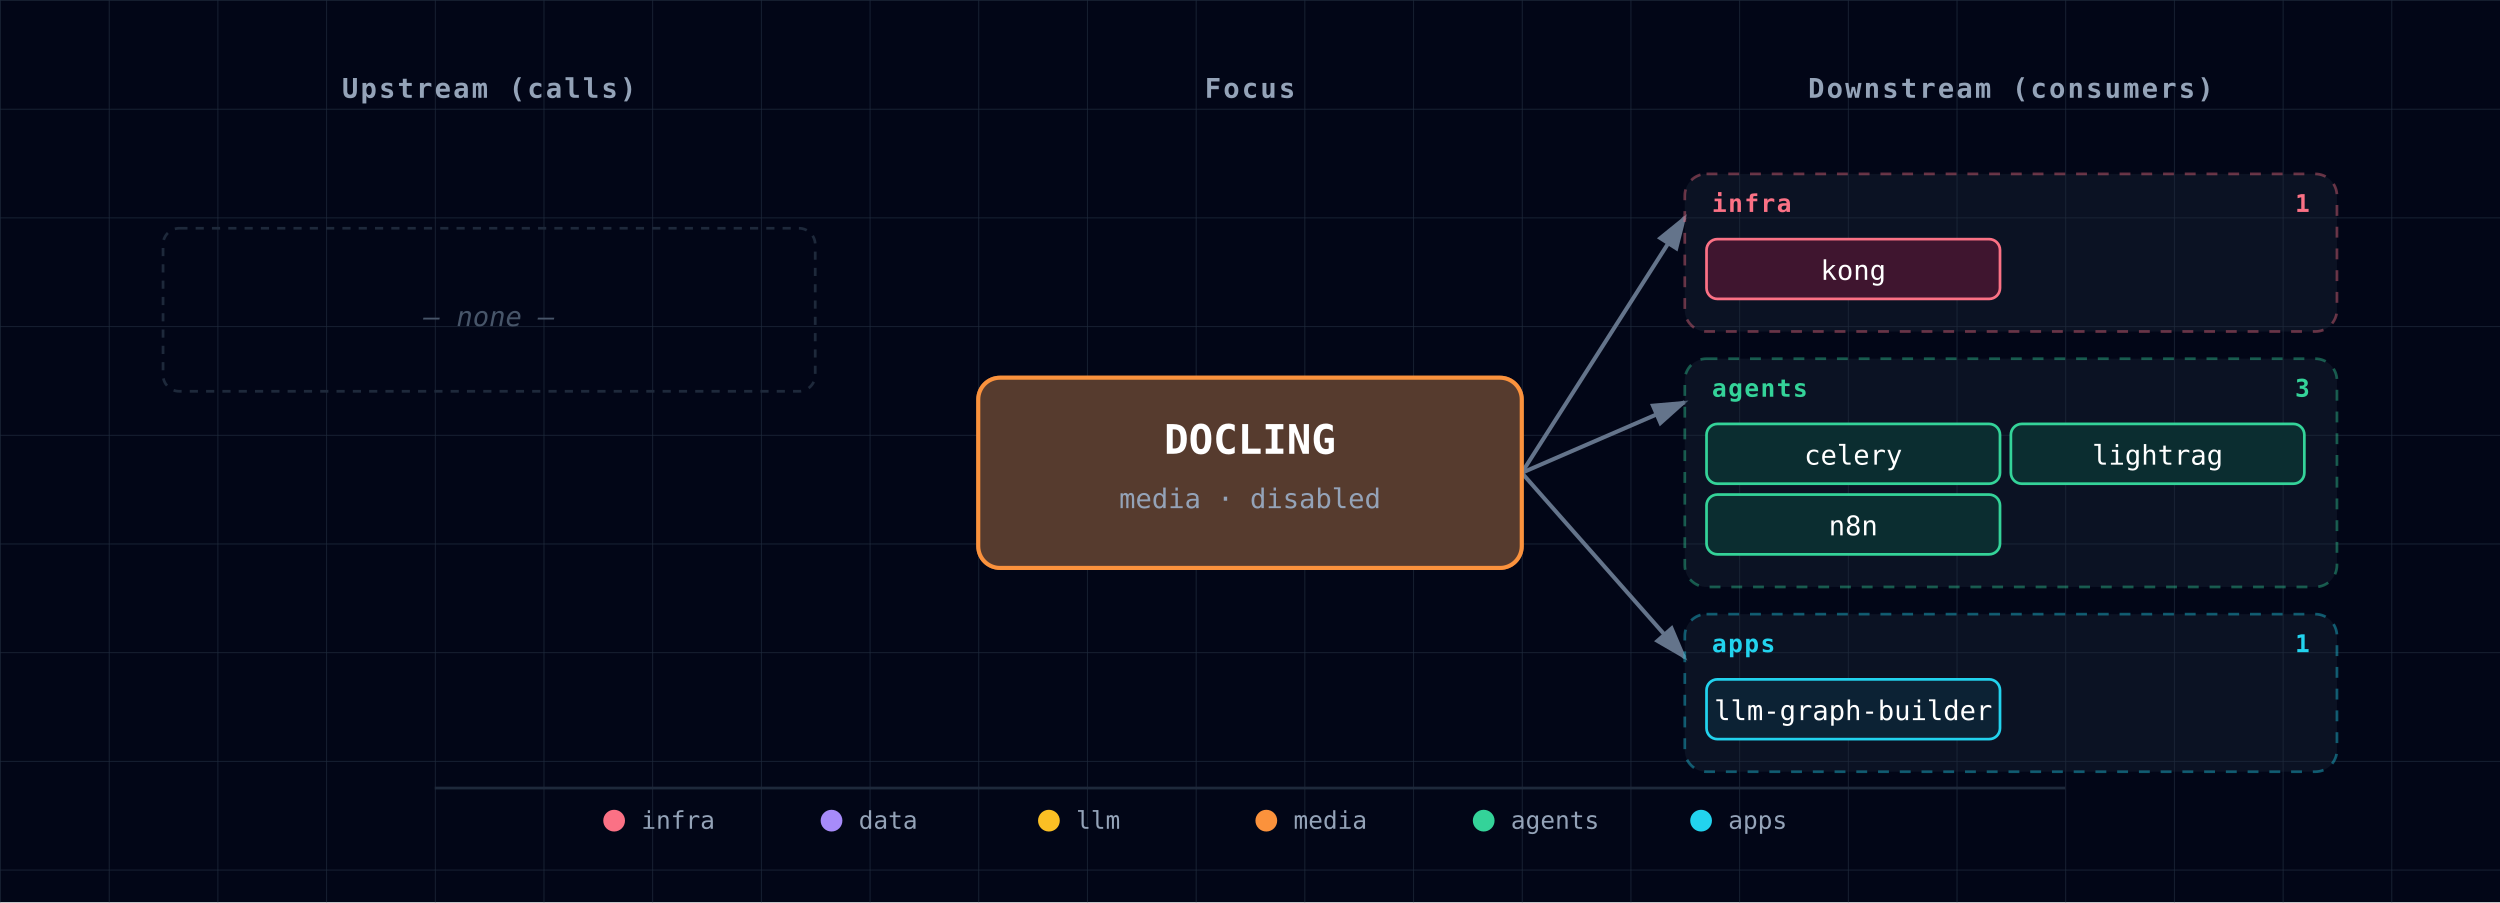
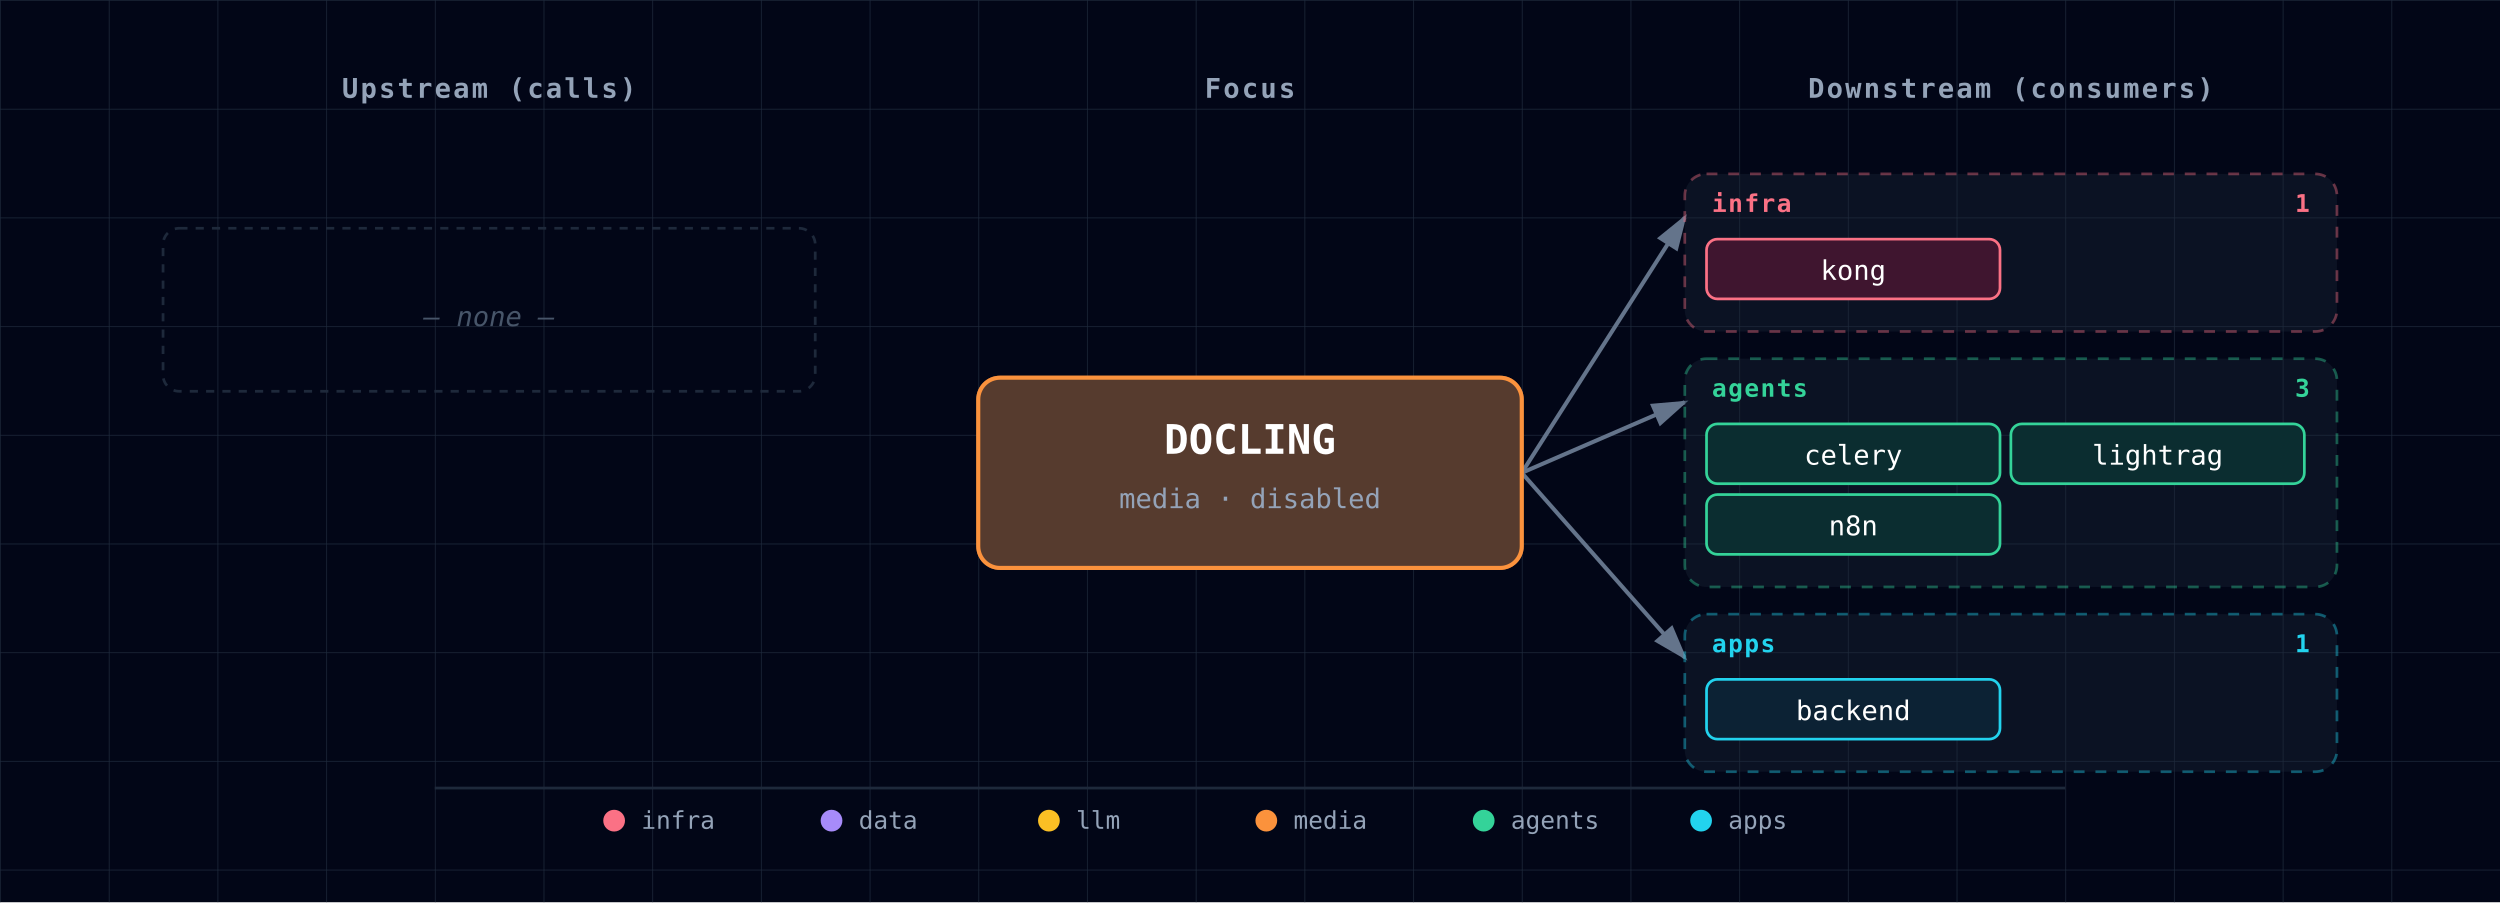
<svg xmlns="http://www.w3.org/2000/svg" viewBox="0 0 920 332" font-family="'JetBrains Mono', 'Fira Code', Menlo, Consolas, monospace">
  <defs>
    <pattern id="grid" width="40" height="40" patternUnits="userSpaceOnUse">
      <path d="M 40 0 L 0 0 0 40" fill="none" stroke="#1e293b" stroke-width="0.5" />
    </pattern>
    <marker id="arrowhead" markerWidth="9" markerHeight="6" refX="8" refY="3" orient="auto">
      <polygon points="0 0, 9 3, 0 6" fill="#64748b" />
    </marker>
    <filter id="focus-glow" x="-50%" y="-50%" width="200%" height="200%">
      <feGaussianBlur in="SourceAlpha" stdDeviation="6" />
      <feFlood flood-color="#fb923c" flood-opacity="0.6" />
      <feComposite in2="SourceAlpha" operator="in" />
      <feMerge>
        <feMergeNode />
        <feMergeNode in="SourceGraphic" />
      </feMerge>
    </filter>
  </defs>
  <rect width="920" height="332" fill="#020617" />
  <rect width="920" height="332" fill="url(#grid)" />
  <text x="180" y="36" fill="#94a3b8" font-size="10" font-weight="600" text-anchor="middle" letter-spacing="0.08em">Upstream (calls)</text>
  <text x="460" y="36" fill="#94a3b8" font-size="10" font-weight="600" text-anchor="middle" letter-spacing="0.08em">Focus</text>
  <text x="740" y="36" fill="#94a3b8" font-size="10" font-weight="600" text-anchor="middle" letter-spacing="0.08em">Downstream (consumers)</text>
  <line x1="560" y1="174" x2="620" y2="80" stroke="#64748b" stroke-width="1.5" marker-end="url(#arrowhead)" />
  <line x1="560" y1="174" x2="620" y2="148" stroke="#64748b" stroke-width="1.5" marker-end="url(#arrowhead)" />
  <line x1="560" y1="174" x2="620" y2="242" stroke="#64748b" stroke-width="1.5" marker-end="url(#arrowhead)" />
  <g>
    <rect x="60" y="84" width="240" height="60" rx="6" fill="none" stroke="#1e293b" stroke-width="1" stroke-dasharray="3,3" />
    <text x="180" y="120" fill="#475569" font-size="10" font-style="italic" text-anchor="middle">— none —</text>
  </g>
  <g>
    <g class="cluster">
      <rect x="620" y="64" width="240" height="58" rx="8" fill="rgba(30,41,59,0.35)" stroke="#fb7185" stroke-width="1" stroke-dasharray="4,4" stroke-opacity="0.4" />
      <text x="630" y="78" fill="#fb7185" font-size="9" font-weight="700" text-anchor="start" style="letter-spacing:0.06em;text-transform:uppercase;">infra</text>
      <text x="850" y="78" fill="#fb7185" font-size="9" font-weight="600" text-anchor="end">1</text>
    </g>
    <g>
      <rect x="628" y="88" width="108" height="22" rx="4" fill="#0f172a" />
      <rect x="628" y="88" width="108" height="22" rx="4" fill="rgba(136, 19, 55, 0.4)" stroke="#fb7185" stroke-width="1" />
      <text x="682" y="103" fill="white" font-size="10" text-anchor="middle">kong</text>
    </g>
    <g class="cluster">
      <rect x="620" y="132" width="240" height="84" rx="8" fill="rgba(30,41,59,0.35)" stroke="#34d399" stroke-width="1" stroke-dasharray="4,4" stroke-opacity="0.4" />
      <text x="630" y="146" fill="#34d399" font-size="9" font-weight="700" text-anchor="start" style="letter-spacing:0.06em;text-transform:uppercase;">agents</text>
      <text x="850" y="146" fill="#34d399" font-size="9" font-weight="600" text-anchor="end">3</text>
    </g>
    <g>
      <rect x="628" y="156" width="108" height="22" rx="4" fill="#0f172a" />
      <rect x="628" y="156" width="108" height="22" rx="4" fill="rgba(6, 78, 59, 0.4)" stroke="#34d399" stroke-width="1" />
      <text x="682" y="171" fill="white" font-size="10" text-anchor="middle">celery</text>
    </g>
    <g>
      <rect x="740" y="156" width="108" height="22" rx="4" fill="#0f172a" />
      <rect x="740" y="156" width="108" height="22" rx="4" fill="rgba(6, 78, 59, 0.4)" stroke="#34d399" stroke-width="1" />
      <text x="794" y="171" fill="white" font-size="10" text-anchor="middle">lightrag</text>
    </g>
    <g>
      <rect x="628" y="182" width="108" height="22" rx="4" fill="#0f172a" />
      <rect x="628" y="182" width="108" height="22" rx="4" fill="rgba(6, 78, 59, 0.4)" stroke="#34d399" stroke-width="1" />
      <text x="682" y="197" fill="white" font-size="10" text-anchor="middle">n8n</text>
    </g>
    <g class="cluster">
      <rect x="620" y="226" width="240" height="58" rx="8" fill="rgba(30,41,59,0.35)" stroke="#22d3ee" stroke-width="1" stroke-dasharray="4,4" stroke-opacity="0.4" />
      <text x="630" y="240" fill="#22d3ee" font-size="9" font-weight="700" text-anchor="start" style="letter-spacing:0.06em;text-transform:uppercase;">apps</text>
      <text x="850" y="240" fill="#22d3ee" font-size="9" font-weight="600" text-anchor="end">1</text>
    </g>
    <g>
      <rect x="628" y="250" width="108" height="22" rx="4" fill="#0f172a" />
      <rect x="628" y="250" width="108" height="22" rx="4" fill="rgba(8, 51, 68, 0.4)" stroke="#22d3ee" stroke-width="1" />
-       <text x="682" y="265" fill="white" font-size="10" text-anchor="middle">llm-graph-builder</text>
+       <text x="682" y="265" fill="white" font-size="10" text-anchor="middle">backend</text>
    </g>
  </g>
  <g class="focus" filter="url(#focus-glow)">
    <rect x="360" y="139" width="200" height="70" rx="8" fill="#0f172a" />
    <rect x="360" y="139" width="200" height="70" rx="8" fill="rgba(251, 146, 60, 0.3)" stroke="#fb923c" stroke-width="1.5" />
    <text x="460" y="167" fill="white" font-size="15" font-weight="700" text-anchor="middle">DOCLING</text>
    <text x="460" y="187" fill="#94a3b8" font-size="10" text-anchor="middle">media · disabled</text>
  </g>
  <g class="legend">
    <line x1="160" y1="290" x2="760" y2="290" stroke="#1e293b" stroke-width="1" />
    <circle cx="226" cy="302" r="4" fill="#fb7185" />
    <text x="236" y="305" fill="#94a3b8" font-size="9" font-weight="400" text-anchor="start">infra</text>
    <circle cx="306" cy="302" r="4" fill="#a78bfa" />
    <text x="316" y="305" fill="#94a3b8" font-size="9" font-weight="400" text-anchor="start">data</text>
    <circle cx="386" cy="302" r="4" fill="#fbbf24" />
    <text x="396" y="305" fill="#94a3b8" font-size="9" font-weight="400" text-anchor="start">llm</text>
    <circle cx="466" cy="302" r="4" fill="#fb923c" />
    <text x="476" y="305" fill="#94a3b8" font-size="9" font-weight="400" text-anchor="start">media</text>
    <circle cx="546" cy="302" r="4" fill="#34d399" />
    <text x="556" y="305" fill="#94a3b8" font-size="9" font-weight="400" text-anchor="start">agents</text>
    <circle cx="626" cy="302" r="4" fill="#22d3ee" />
    <text x="636" y="305" fill="#94a3b8" font-size="9" font-weight="400" text-anchor="start">apps</text>
  </g>
</svg>
